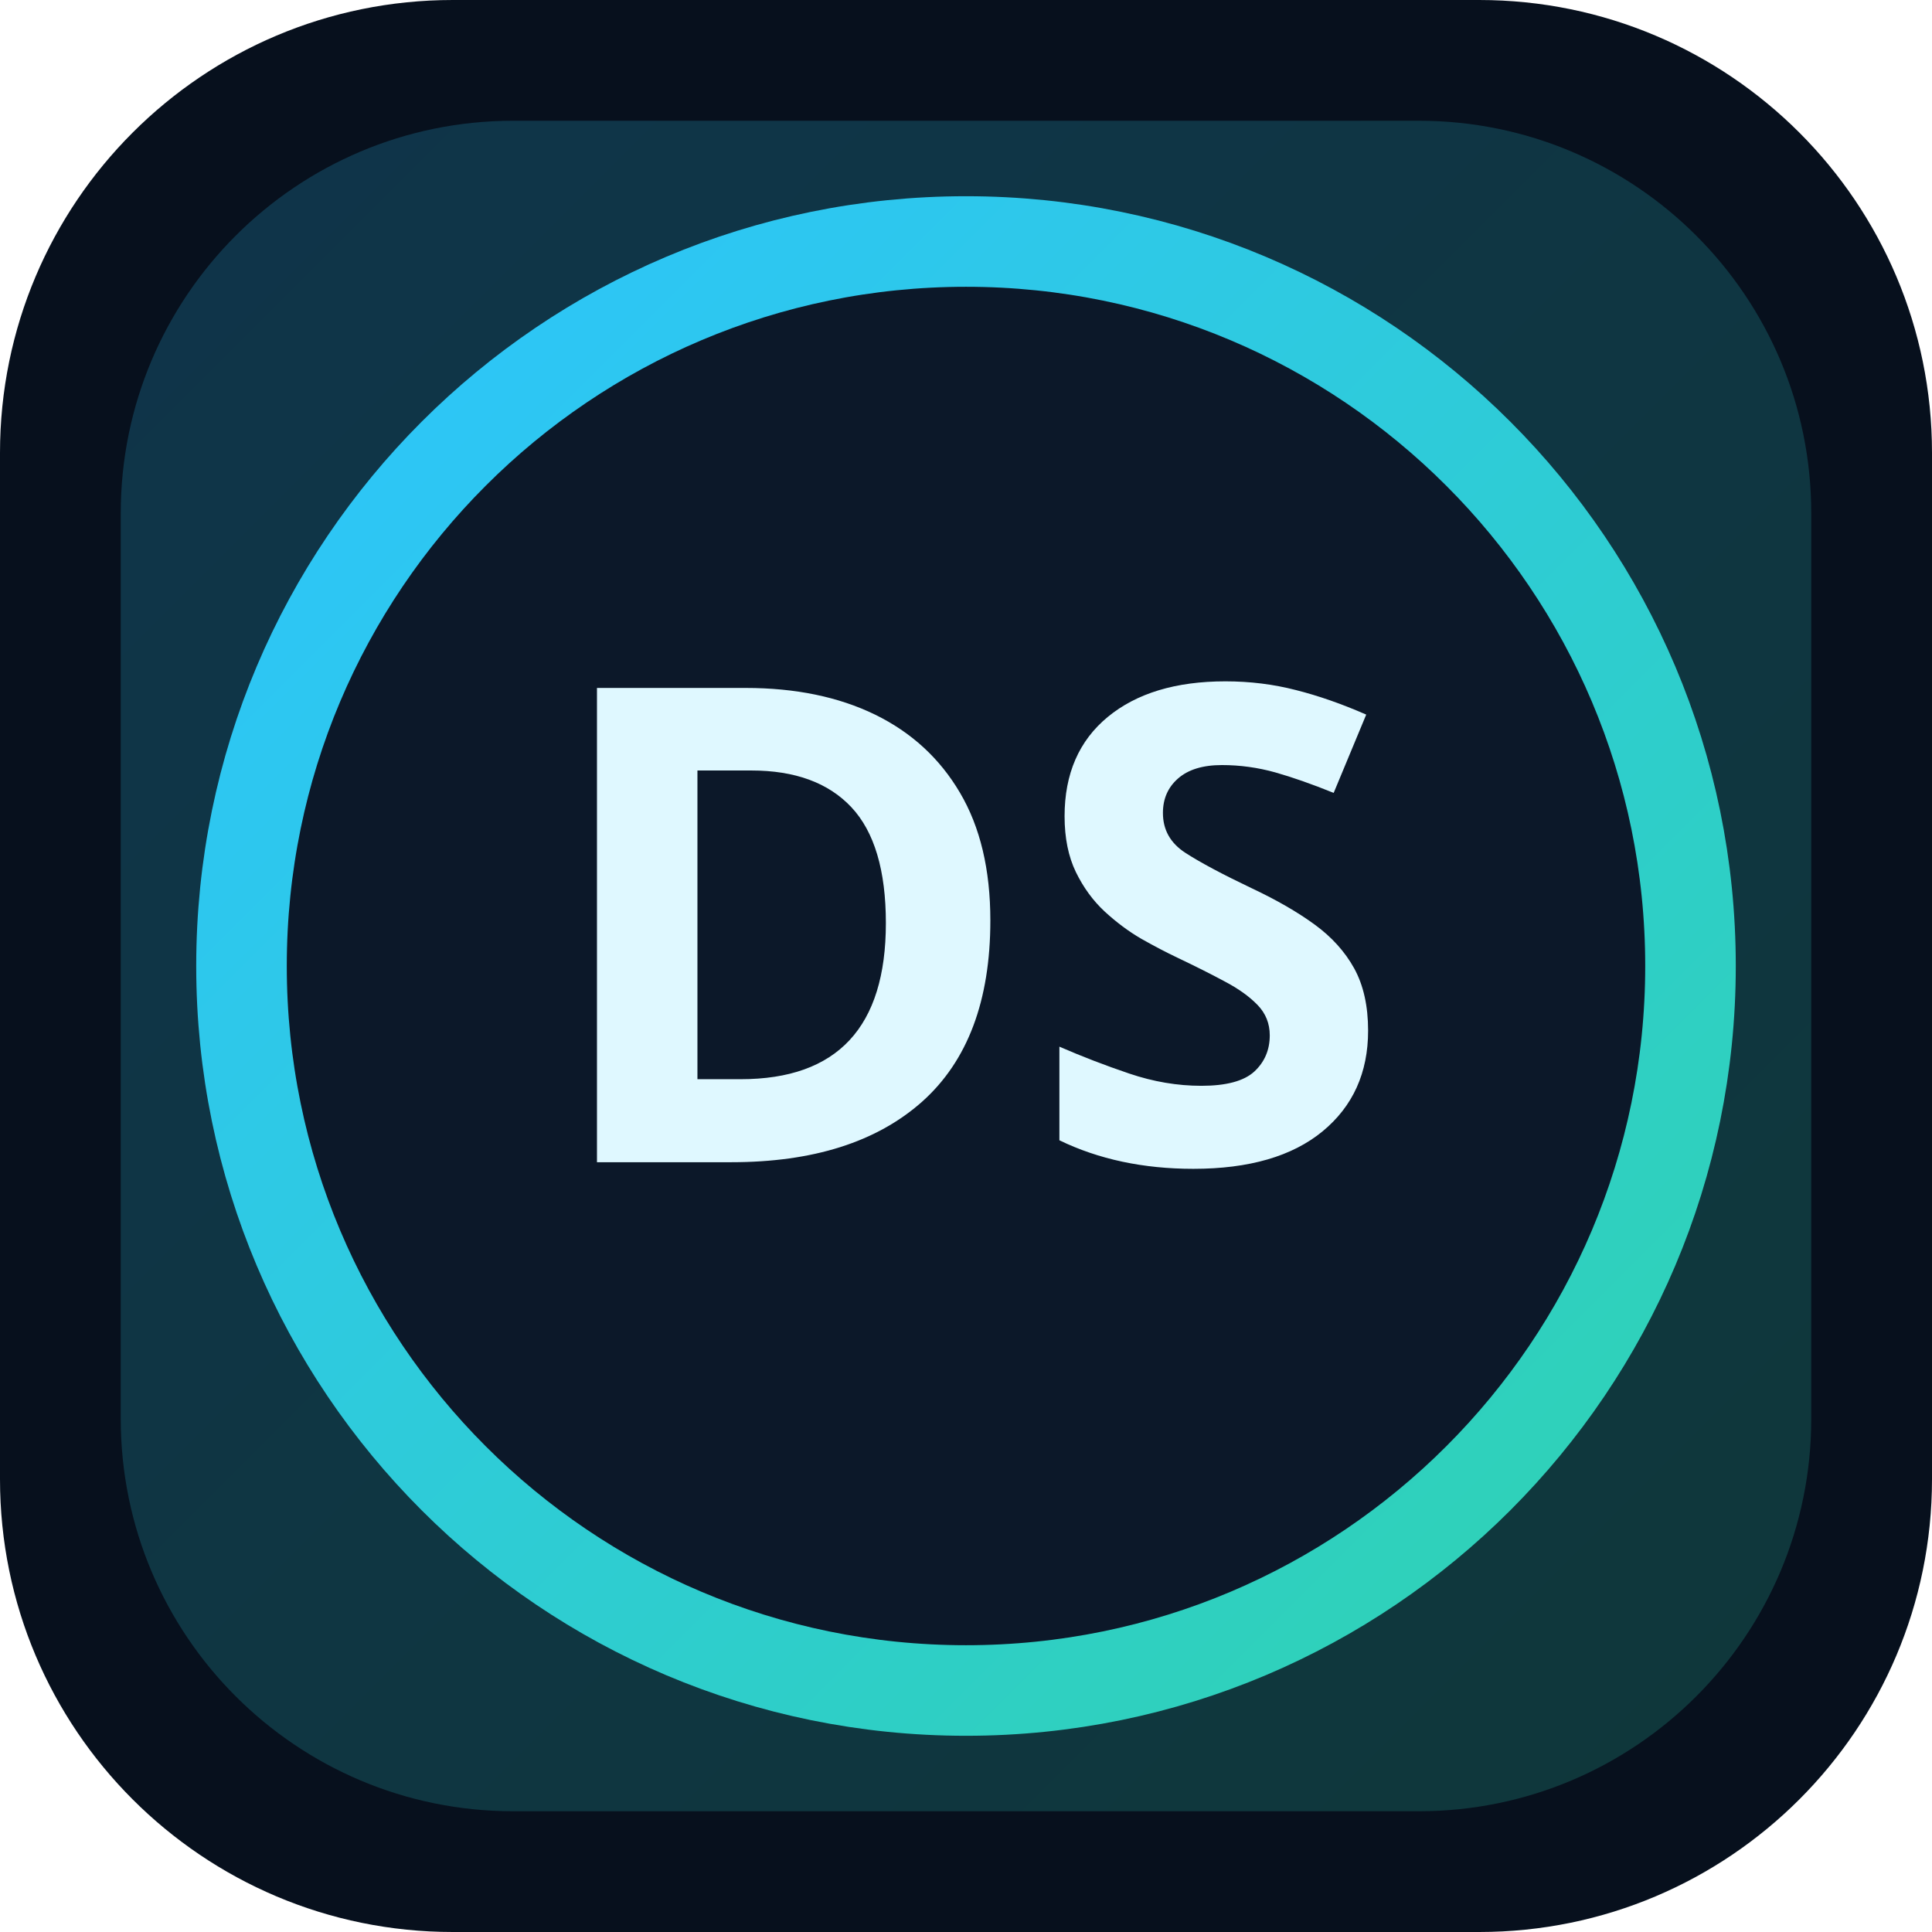
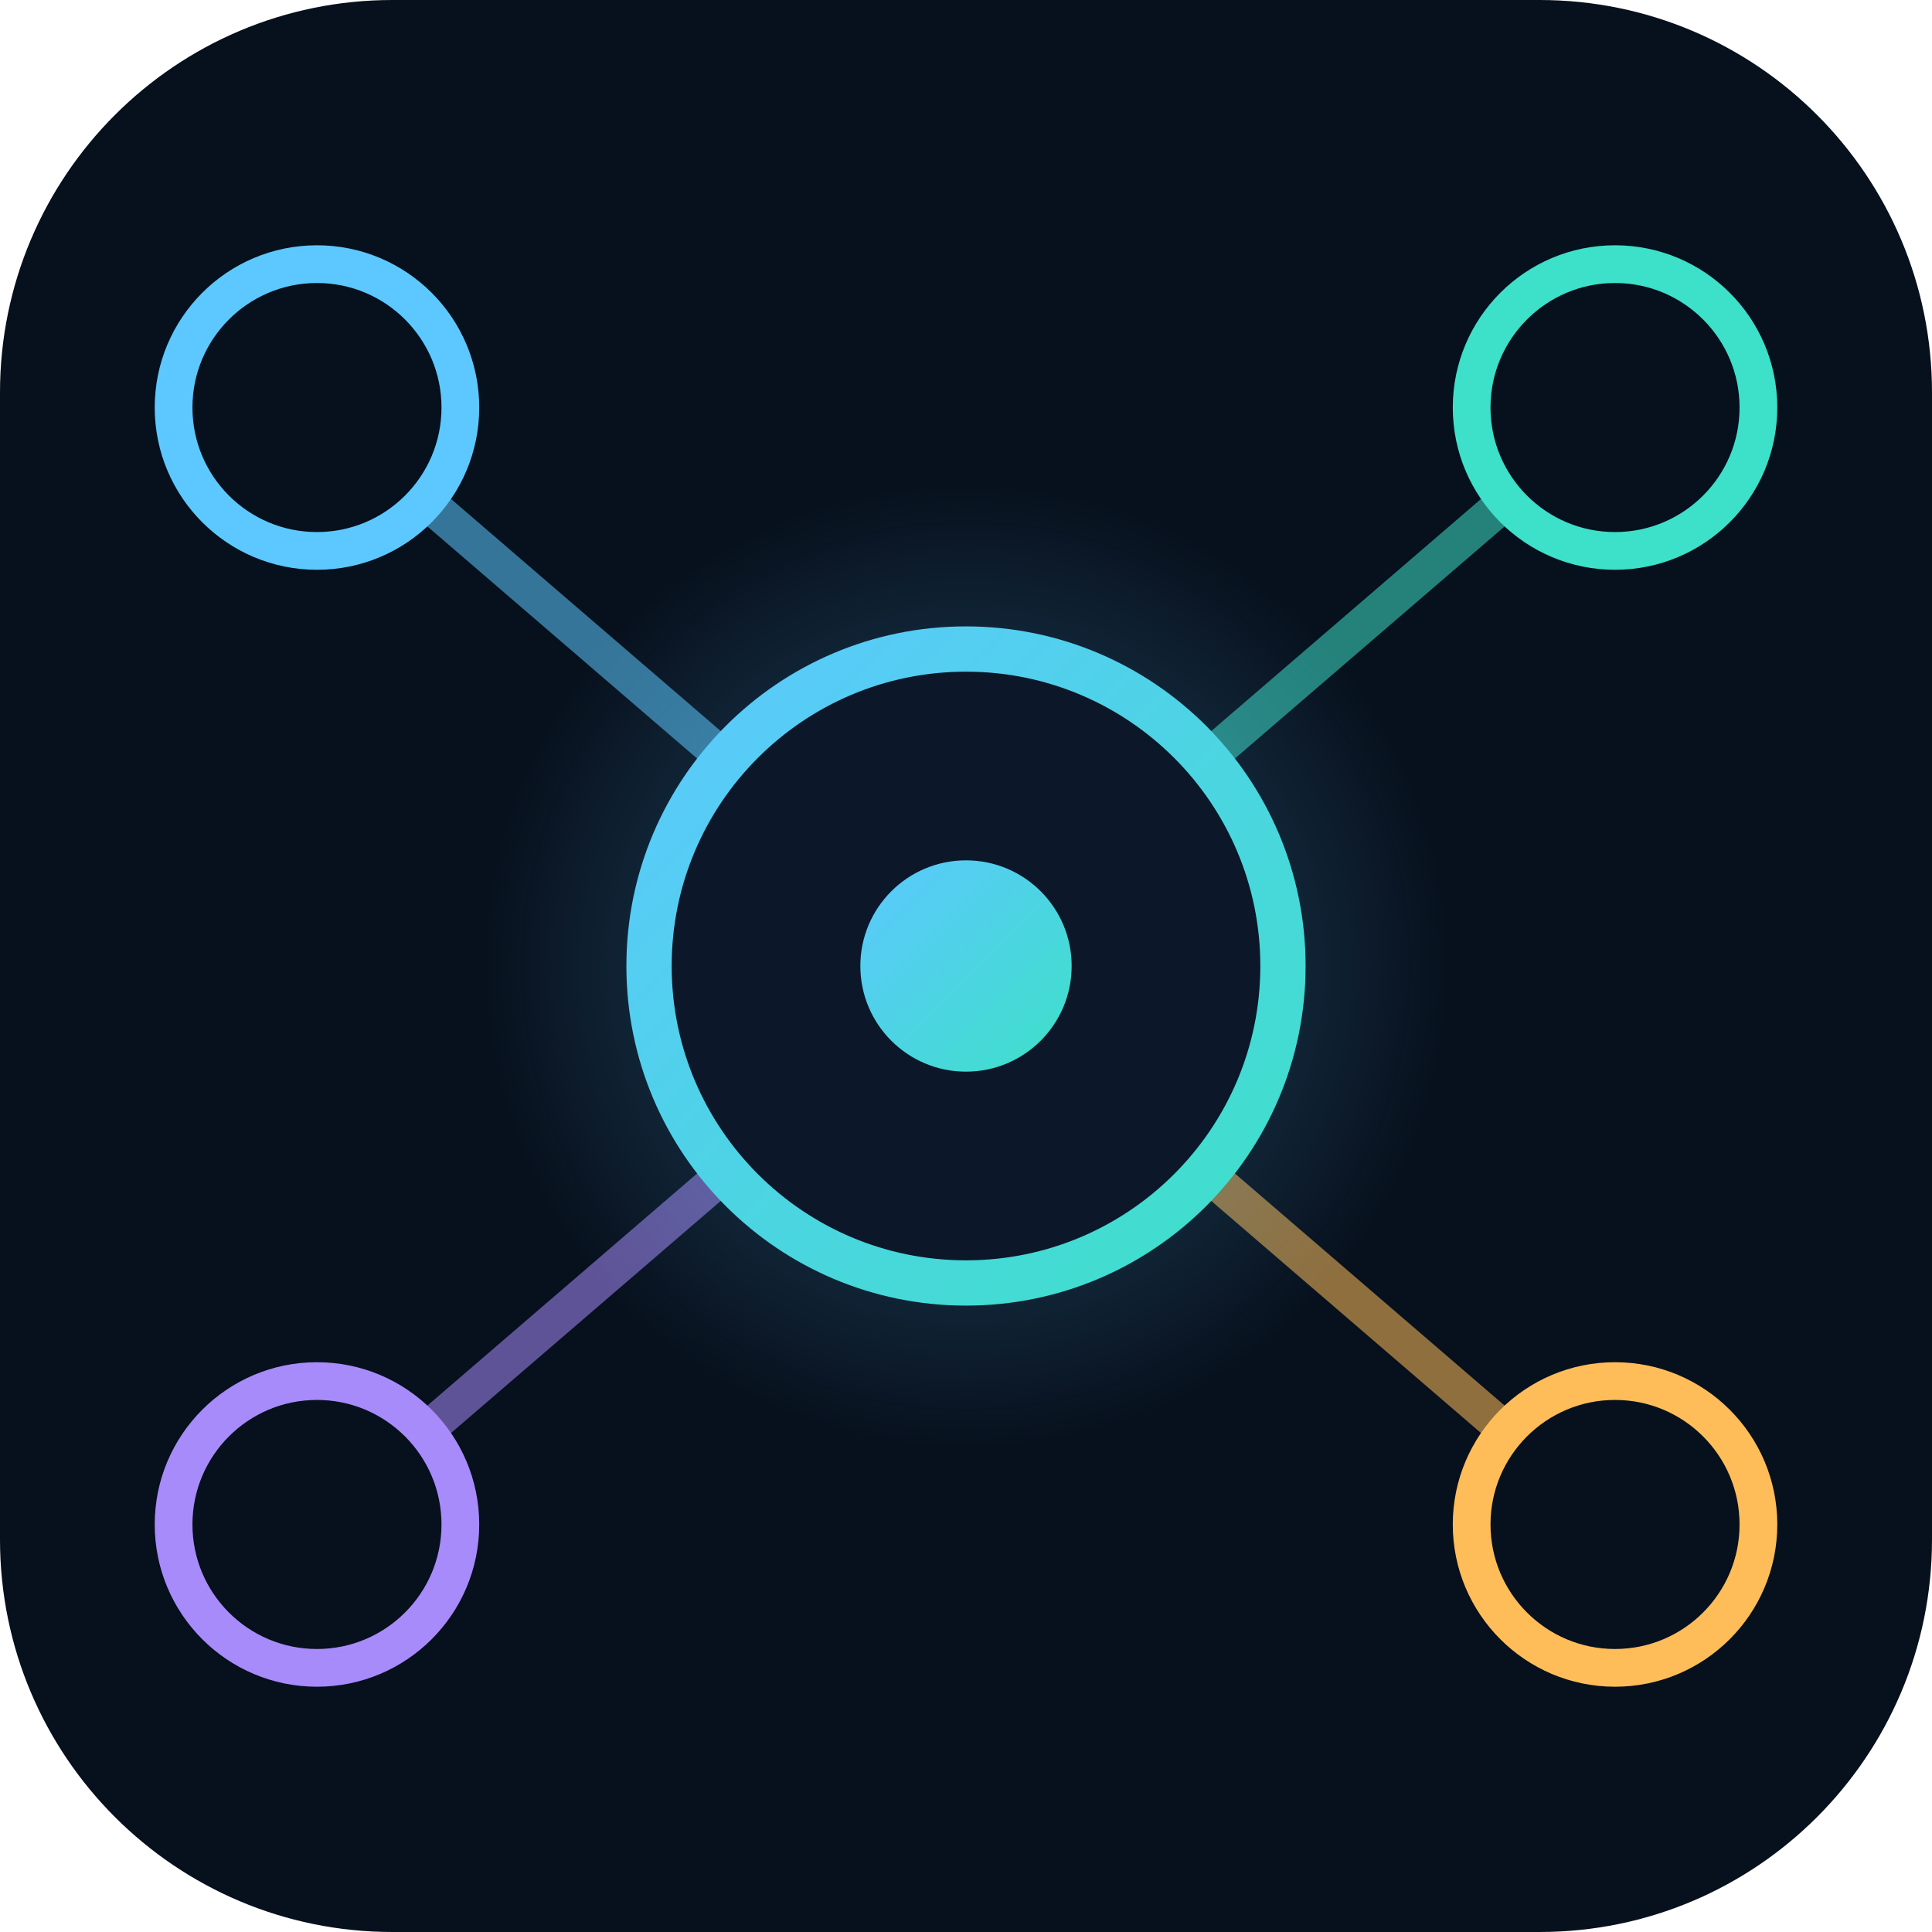
- <svg xmlns="http://www.w3.org/2000/svg" viewBox="0 0 128 128" role="img" aria-label="DS logo">
+ <svg xmlns="http://www.w3.org/2000/svg" viewBox="0 0 128 128" role="img" aria-label="Portfolio icon">
  <defs>
-     <linearGradient id="bg" x1="0%" y1="0%" x2="100%" y2="100%">
-       <stop offset="0%" stop-color="#2dc4ff" />
-       <stop offset="100%" stop-color="#2fd3b0" />
+     <linearGradient id="cg" x1="0%" y1="0%" x2="100%" y2="100%">
+       <stop offset="0%" stop-color="#5cc8ff" />
+       <stop offset="100%" stop-color="#3de0c8" />
    </linearGradient>
+     <radialGradient id="halo" cx="50%" cy="50%" r="50%">
+       <stop offset="0%" stop-color="#5cc8ff" stop-opacity="0.35" />
+       <stop offset="100%" stop-color="#5cc8ff" stop-opacity="0" />
+     </radialGradient>
  </defs>
-   <rect width="128" height="128" rx="30" fill="#07101d" />
-   <rect x="8" y="8" width="112" height="112" rx="26" fill="url(#bg)" opacity="0.2" />
-   <circle cx="64" cy="64" r="48" fill="#0c1829" stroke="url(#bg)" stroke-width="6" />
-   <text x="64" y="77" text-anchor="middle" fill="#dff8ff" font-size="44" font-family="Sora, Manrope, Segoe UI, sans-serif" font-weight="700">DS</text>
+   <rect width="128" height="128" rx="26" fill="#07101d" />
+   <line x1="64" y1="64" x2="21" y2="27" stroke="#5cc8ff" stroke-width="2.4" stroke-opacity="0.55" />
+   <line x1="64" y1="64" x2="107" y2="27" stroke="#3de0c8" stroke-width="2.4" stroke-opacity="0.55" />
+   <line x1="64" y1="64" x2="21" y2="101" stroke="#a78bfa" stroke-width="2.4" stroke-opacity="0.55" />
+   <line x1="64" y1="64" x2="107" y2="101" stroke="#ffbd59" stroke-width="2.4" stroke-opacity="0.55" />
+   <circle cx="21" cy="27" r="9.5" fill="#07101d" stroke="#5cc8ff" stroke-width="2.5" />
+   <circle cx="107" cy="27" r="9.5" fill="#07101d" stroke="#3de0c8" stroke-width="2.5" />
+   <circle cx="21" cy="101" r="9.5" fill="#07101d" stroke="#a78bfa" stroke-width="2.5" />
+   <circle cx="107" cy="101" r="9.5" fill="#07101d" stroke="#ffbd59" stroke-width="2.5" />
+   <circle cx="64" cy="64" r="32" fill="url(#halo)" />
+   <circle cx="64" cy="64" r="21" fill="#0c1829" stroke="url(#cg)" stroke-width="3" />
+   <circle cx="64" cy="64" r="7" fill="url(#cg)" />
</svg>
